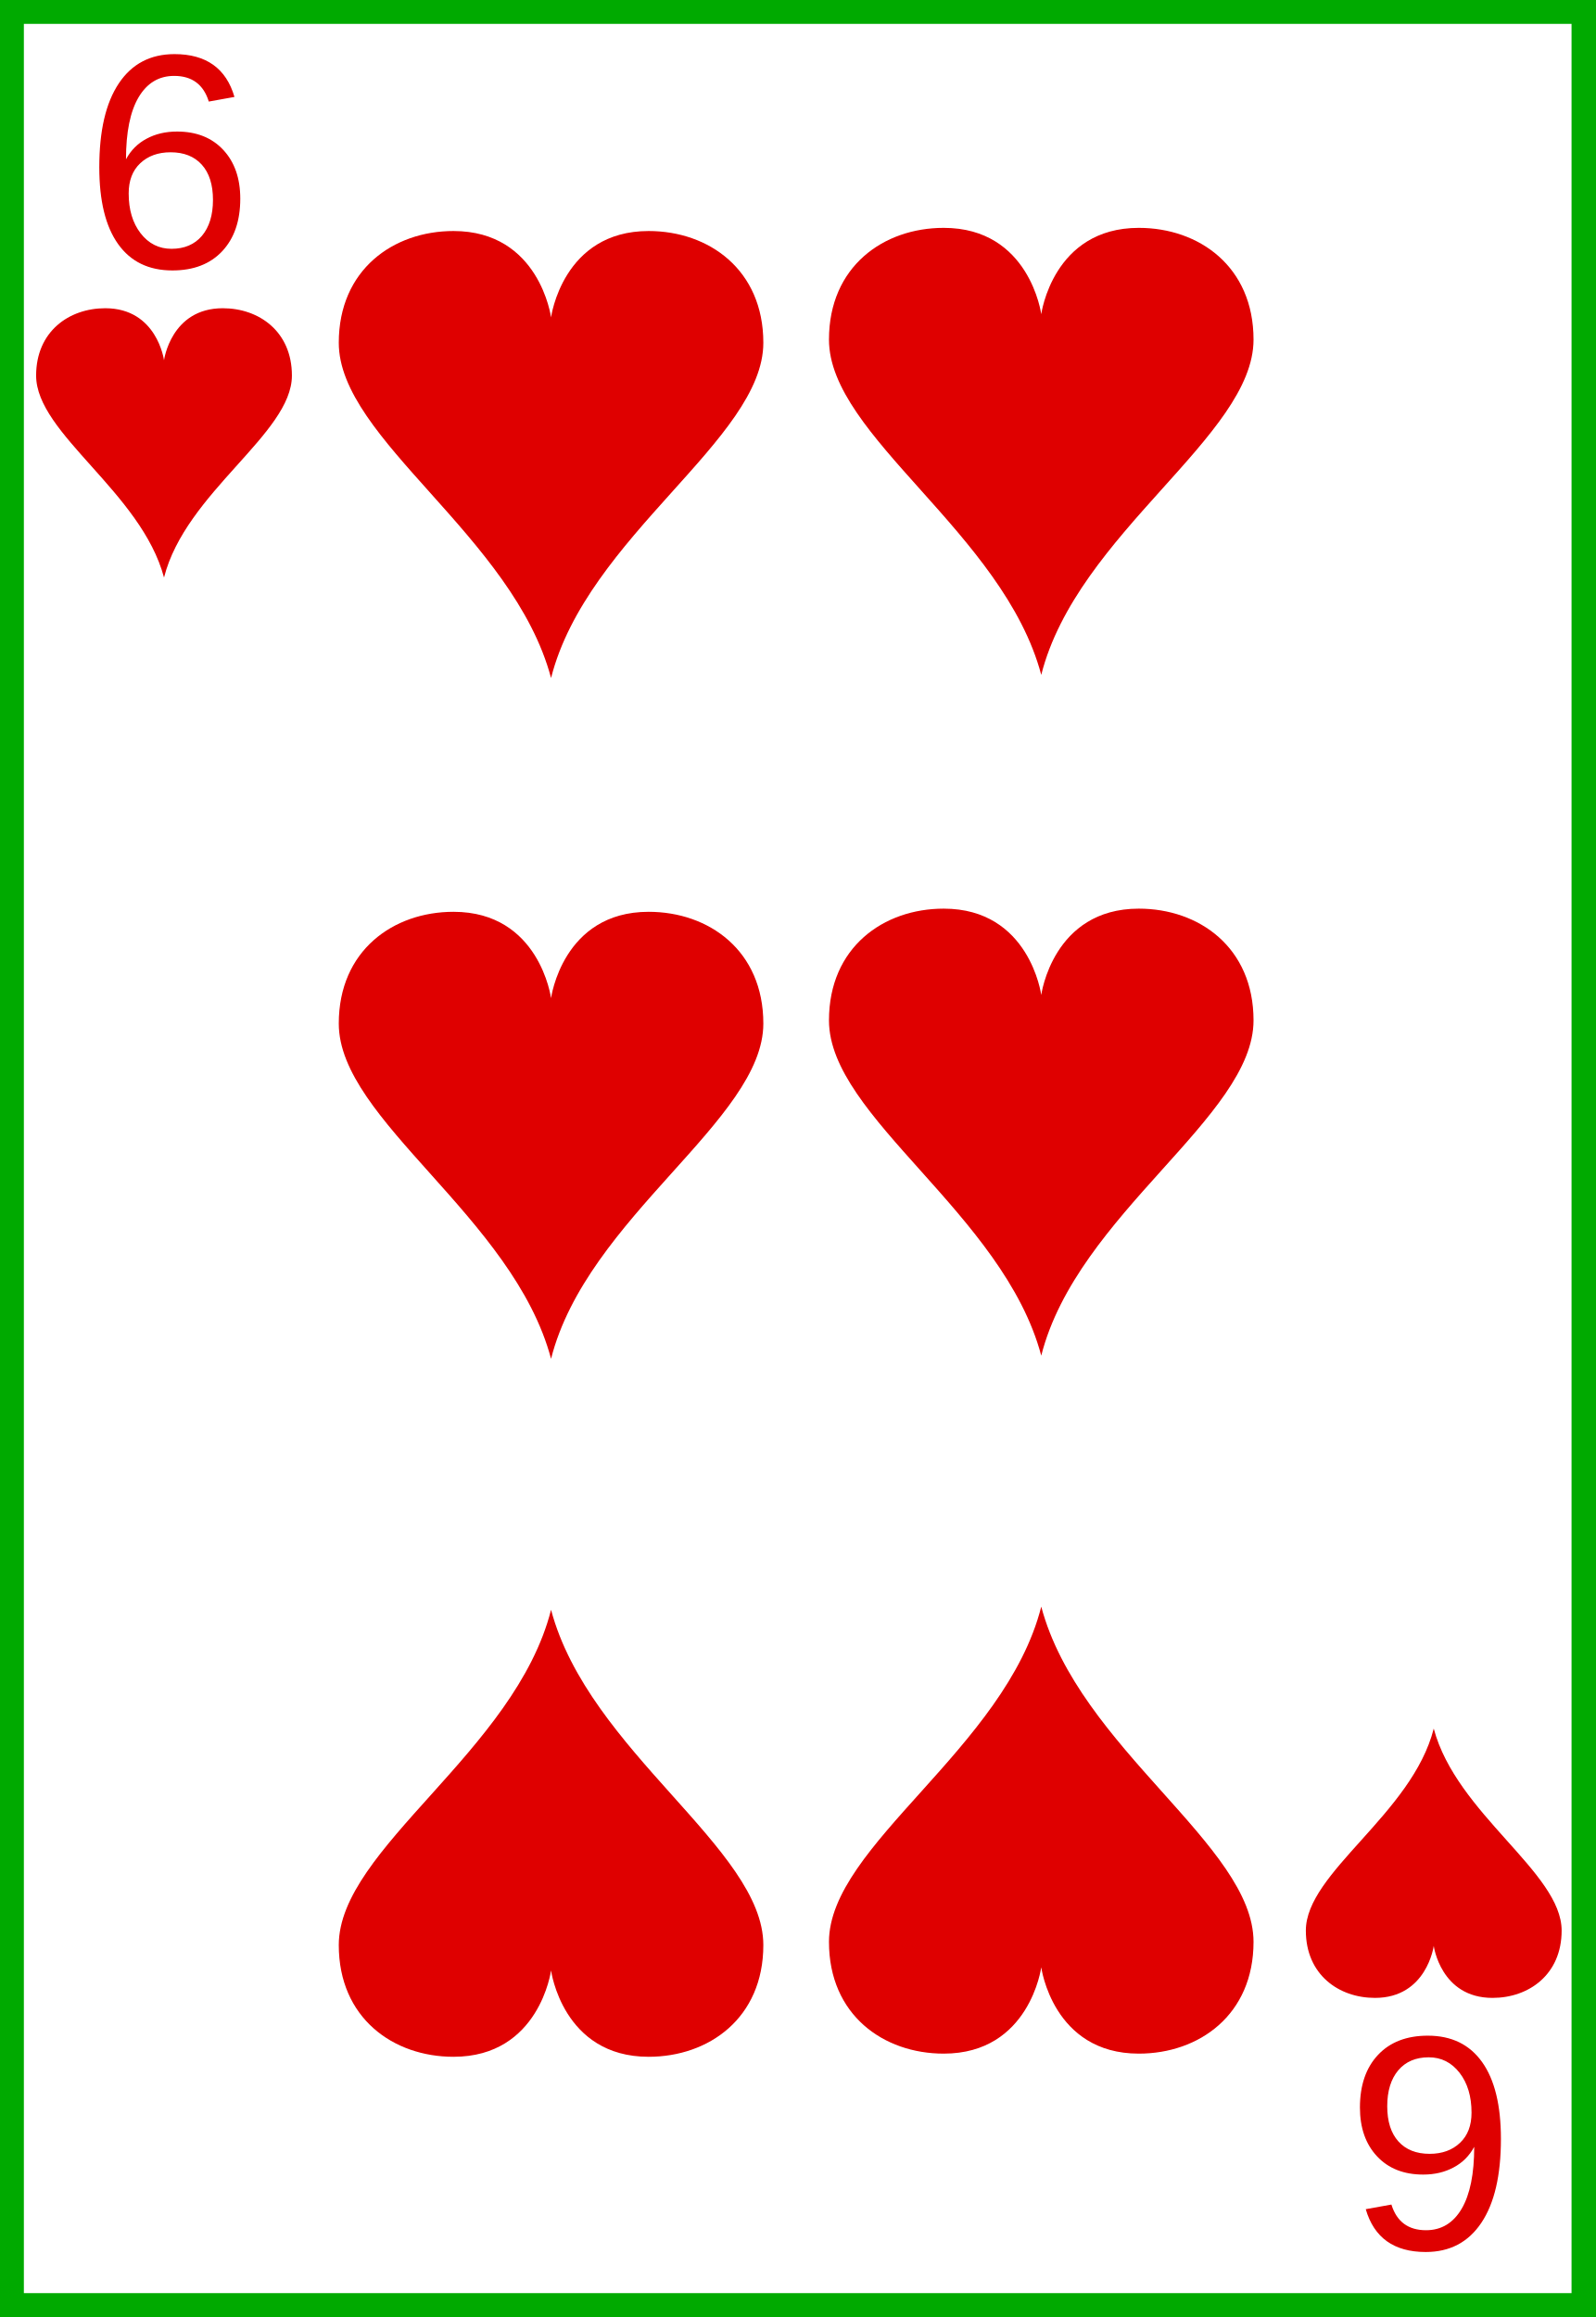
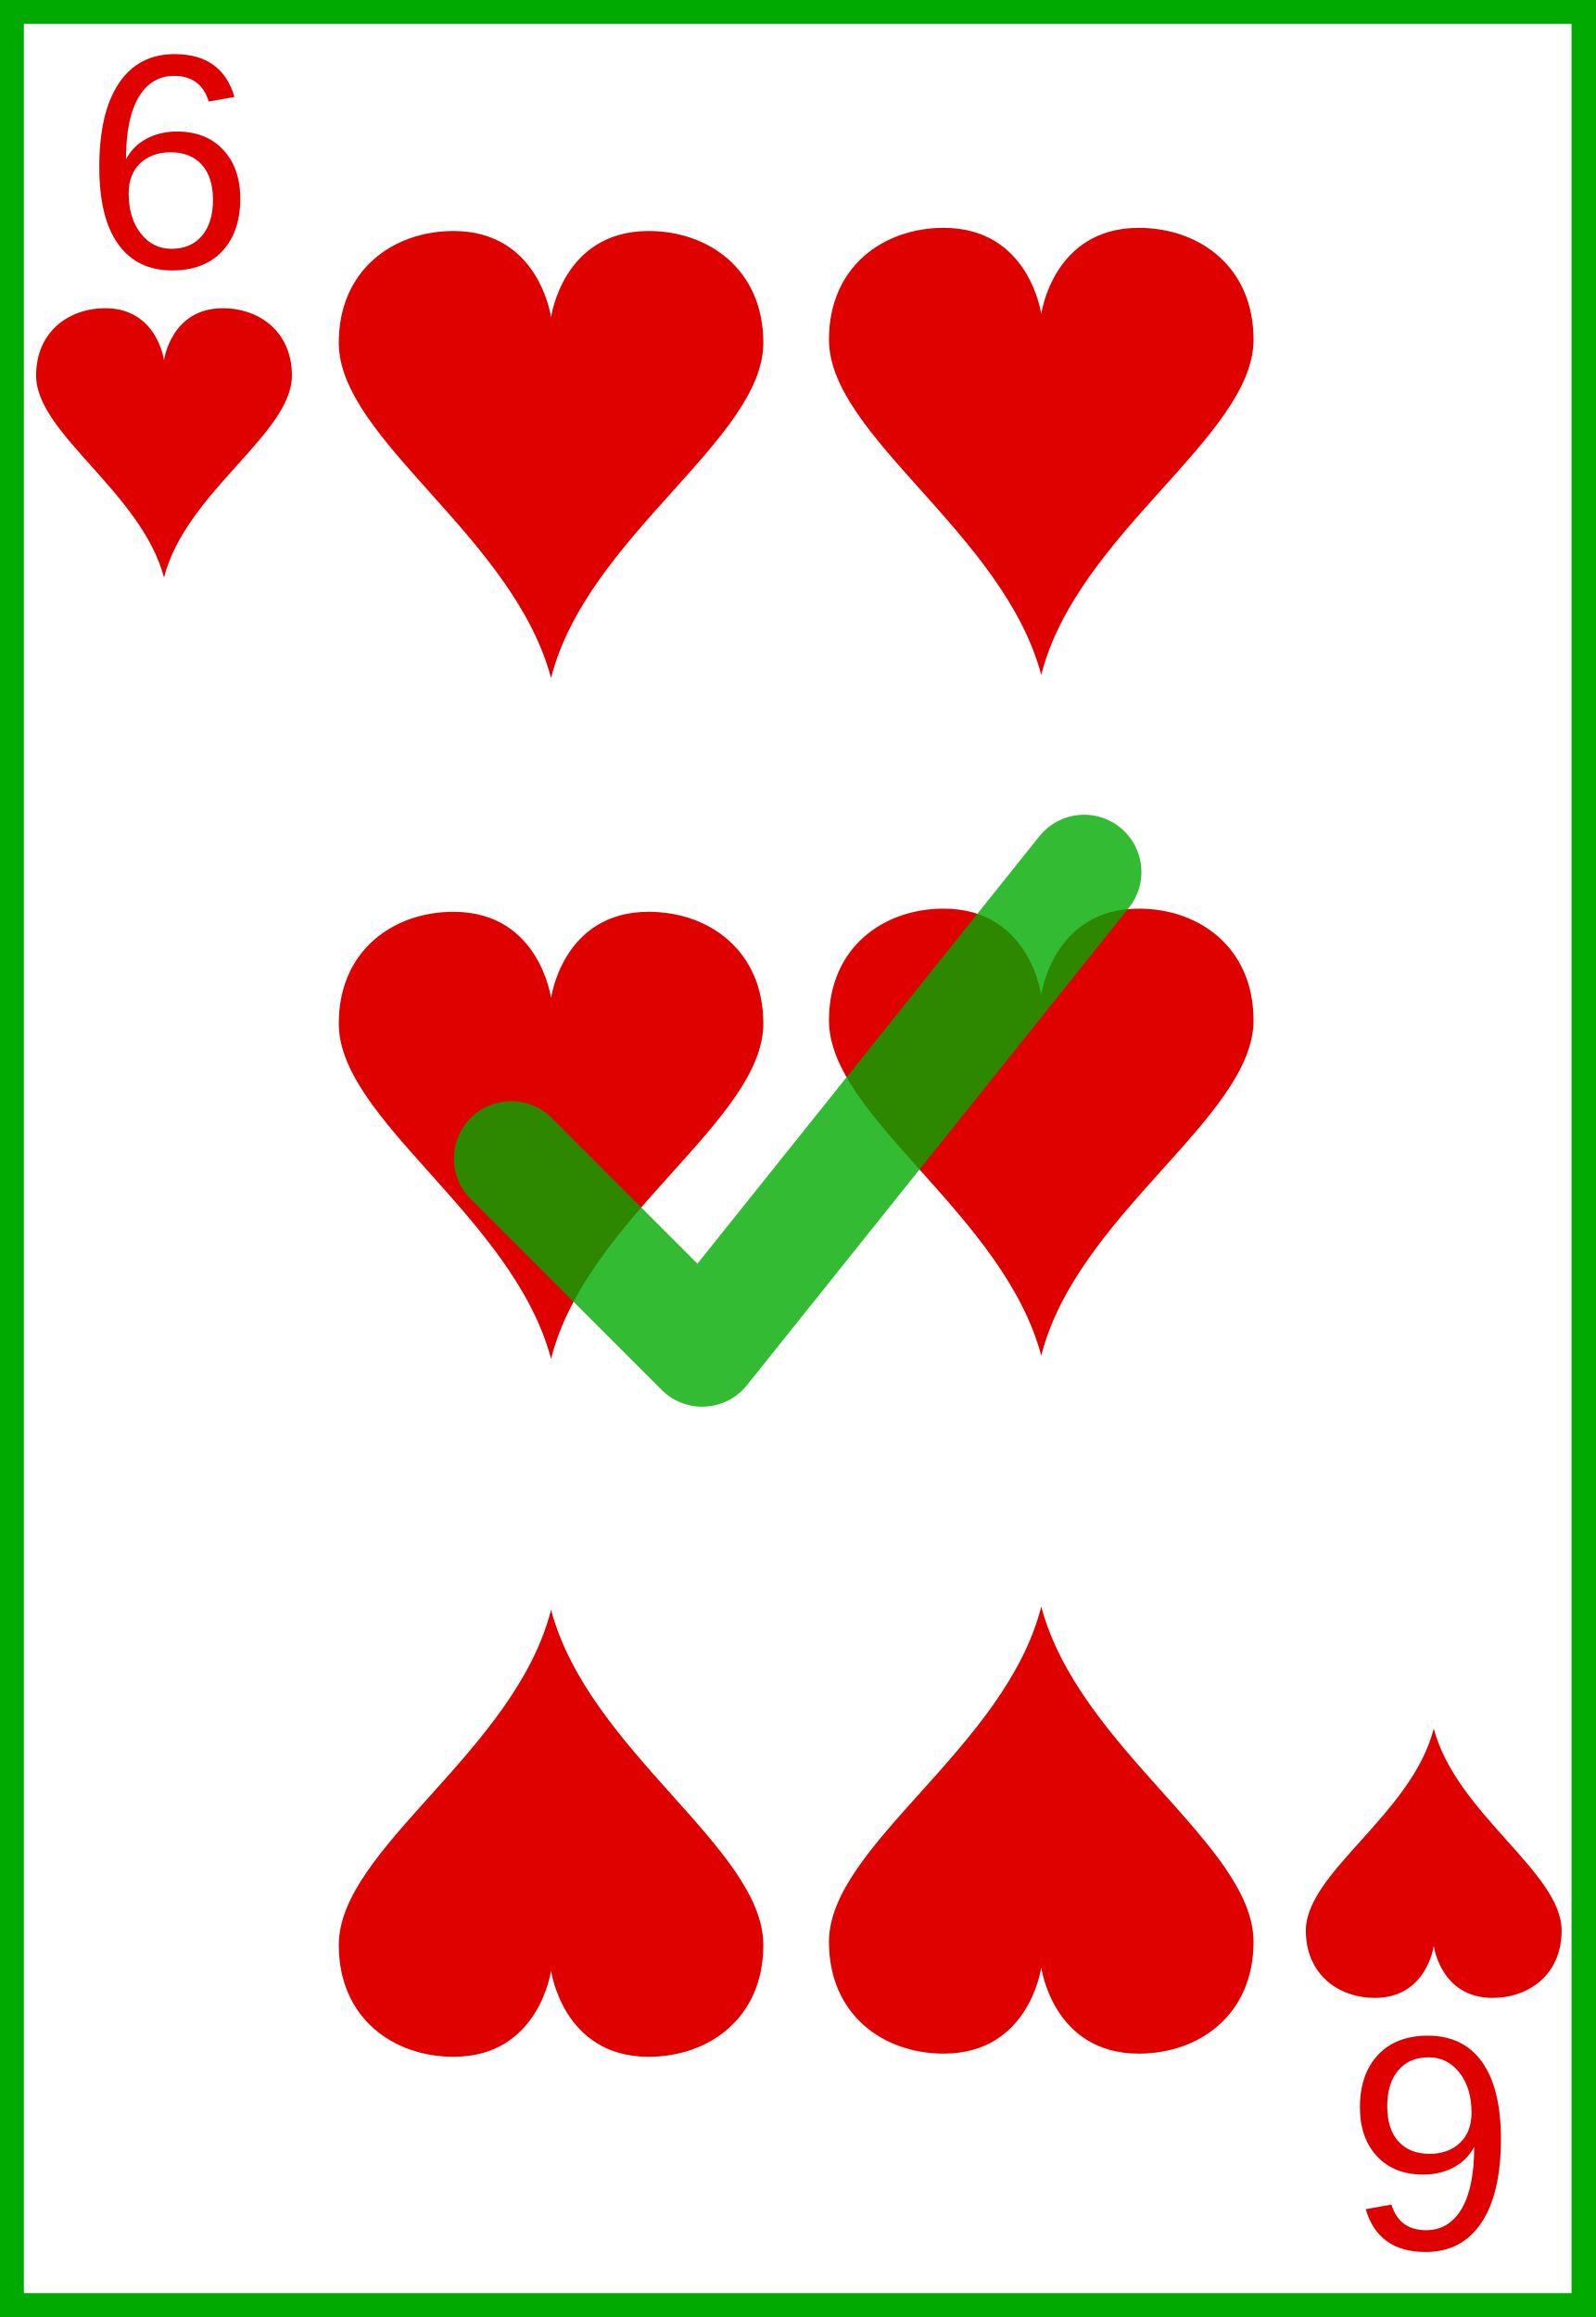
<svg xmlns="http://www.w3.org/2000/svg" xmlns:xlink="http://www.w3.org/1999/xlink" width="167.087pt" height="242.667pt" viewBox="0 0 167.087 242.667" xml:space="preserve" id="svg2" version="1.1">
  <defs id="defs41">
    <radialGradient xlink:href="#linearGradient3773" id="radialGradient3781" cx="-0.158" cy="-8.835" fx="-0.158" fy="-8.835" r="8" gradientTransform="matrix(-1.584269,-0.02349808,0.03071979,-2.477574,-0.2485638,-26.71351)" gradientUnits="userSpaceOnUse" />
    <linearGradient id="linearGradient3773">
      <stop style="stop-color:#000000;stop-opacity:1;" offset="0" id="stop3775" />
      <stop style="stop-color:#000000;stop-opacity:0.649;" offset="1" id="stop3777" />
    </linearGradient>
    <radialGradient xlink:href="#linearGradient3773" id="radialGradient3957" cx="-0.158" cy="-8.835" fx="-0.158" fy="-8.835" r="8" gradientTransform="matrix(-1.584269,-0.02349808,0.03071979,-2.477574,-0.2485638,-26.71351)" gradientUnits="userSpaceOnUse" />
    <linearGradient id="linearGradient3959">
      <stop style="stop-color:#000000;stop-opacity:1;" offset="0" id="stop3961" />
      <stop style="stop-color:#000000;stop-opacity:0.649;" offset="1" id="stop3963" />
    </linearGradient>
    <radialGradient r="81.903" fy="509.476" fx="168.025" cy="509.476" cx="168.025" gradientTransform="matrix(1.25656,-0.7774064,0.3366382,0.5361257,-221.2021,359.2426)" gradientUnits="userSpaceOnUse" id="radialGradient3975" xlink:href="#linearGradient3784-4" />
    <linearGradient id="linearGradient3784-4">
      <stop style="stop-color:#ffffff;stop-opacity:0.435;" offset="0" id="stop3786-8" />
      <stop style="stop-color:#000000;stop-opacity:0;" offset="1" id="stop3788-6" />
    </linearGradient>
    <radialGradient xlink:href="#linearGradient3784-4-5" id="radialGradient3929" gradientUnits="userSpaceOnUse" gradientTransform="matrix(1.25656,-0.7774064,0.3366382,0.5361257,-221.2021,359.2426)" cx="168.025" cy="509.476" fx="168.025" fy="509.476" r="81.903" />
    <linearGradient id="linearGradient3784-4-5">
      <stop style="stop-color:#ffffff;stop-opacity:0.489;" offset="0" id="stop3786-8-0" />
      <stop style="stop-color:#000000;stop-opacity:0;" offset="1" id="stop3788-6-3" />
    </linearGradient>
    <radialGradient xlink:href="#linearGradient3784-4-1" id="radialGradient3927" gradientUnits="userSpaceOnUse" gradientTransform="matrix(1.25656,-0.7774064,0.3366382,0.5361257,-221.2021,359.2426)" cx="168.025" cy="509.476" fx="168.025" fy="509.476" r="81.903" />
    <linearGradient id="linearGradient3784-4-1">
      <stop style="stop-color:#ffffff;stop-opacity:0.237;" offset="0" id="stop3786-8-03" />
      <stop style="stop-color:#000000;stop-opacity:0;" offset="1" id="stop3788-6-6" />
    </linearGradient>
    <radialGradient xlink:href="#linearGradient3768" id="radialGradient3776" cx="-0.206" cy="-4.579" fx="-0.206" fy="-4.579" r="8" gradientTransform="matrix(-1,0,0,-1.720176,-0.4120407,-13.02719)" gradientUnits="userSpaceOnUse" />
    <linearGradient id="linearGradient3768">
      <stop style="stop-color:#df0000;stop-opacity:1;" offset="0" id="stop3770" />
      <stop style="stop-color:#df0000;stop-opacity:0.672;" offset="1" id="stop3772" />
    </linearGradient>
    <radialGradient r="81.903" fy="511.223" fx="171.487" cy="511.223" cx="171.487" gradientTransform="matrix(1.152989,-0.6739155,0.3948202,0.6754904,-233.6326,270.4008)" gradientUnits="userSpaceOnUse" id="radialGradient4013" xlink:href="#linearGradient3784-4-6" />
    <linearGradient id="linearGradient3784-4-6">
      <stop style="stop-color:#ffffff;stop-opacity:0.313;" offset="0" id="stop3786-8-8" />
      <stop style="stop-color:#000000;stop-opacity:0;" offset="1" id="stop3788-6-8" />
    </linearGradient>
    <radialGradient r="81.903" fy="492.632" fx="159.354" cy="492.632" cx="159.354" gradientTransform="matrix(1.089478,-0.715138,0.4464527,0.6562658,-244.9333,290.9185)" gradientUnits="userSpaceOnUse" id="radialGradient4013-8" xlink:href="#linearGradient3784-4-2" />
    <linearGradient id="linearGradient3784-4-2">
      <stop style="stop-color:#ffffff;stop-opacity:0.29;" offset="0" id="stop3786-8-1" />
      <stop style="stop-color:#000000;stop-opacity:0;" offset="1" id="stop3788-6-5" />
    </linearGradient>
    <radialGradient r="81.903" fy="492.632" fx="159.354" cy="492.632" cx="159.354" gradientTransform="matrix(1.089478,-0.715138,0.4464527,0.6562658,-244.9333,290.9185)" gradientUnits="userSpaceOnUse" id="radialGradient3073" xlink:href="#linearGradient3784-4-2" />
  </defs>
  <g id="Layer_x0020_1" style="fill-rule:nonzero;clip-rule:nonzero;stroke:#000000;stroke-miterlimit:4;">
    <path style="fill:#FFFFFF;stroke-width:0.5;" d="M166.837,235.548c0,3.777-3.087,6.869-6.871,6.869H7.111c-3.775,0-6.861-3.092-6.861-6.869V7.12C0.25,3.343,3.336,0.25,7.111,0.25h152.855    c3.784,0,6.871,3.093,6.871,6.87v228.428z" id="path5" />
    <g style="stroke:none;" id="g7">
      <g id="g9">
				
			</g>
    </g>
    <g id="g15">
			
		</g>
    <g id="g19">
			
		</g>
    <g style="stroke:none;" id="g23">
      <g id="g25">
				
			</g>
    </g>
    <g style="stroke:none;" id="g31">
      <g id="g33">
				
			</g>
    </g>
  </g>
  <text xml:space="preserve" style="font-size:32px;font-style:normal;font-weight:normal;line-height:125%;letter-spacing:0px;word-spacing:0px;fill:#df0000;fill-opacity:1;stroke:none;font-family:Bitstream Vera Sans" x="8.775" y="28.013" id="text3788">
    <tspan id="tspan3790" x="8.775" y="28.013" style="font-style:normal;font-variant:normal;font-weight:normal;font-stretch:normal;fill:#df0000;fill-opacity:1;font-family:Arial;-inkscape-font-specification:Arial">6</tspan>
  </text>
  <g transform="matrix(1.674307,0,0,1.566992,17.17751,46.38532)" id="layer1-9-6" style="fill:#df0000;fill-opacity:1">
    <path style="fill:#df0000;fill-opacity:1" id="hl-8" d="M 3.676,-9 C 0.433,-9 0,-5.523 0,-5.523 0,-5.523 -0.433,-9 -3.676,-9 -5.946,-9 -8,-7.441 -8,-4.5 -8,-0.614 -1.421,3.294 0,9 1.352,3.299 8,-0.614 8,-4.5 8,-7.441 5.946,-9 3.676,-9 z" />
  </g>
  <text xml:space="preserve" style="font-size:32px;font-style:normal;font-weight:normal;line-height:125%;letter-spacing:0px;word-spacing:0px;fill:#df0000;fill-opacity:1;stroke:none;font-family:Bitstream Vera Sans" x="-158.818" y="-213.515" id="text3788-4" transform="scale(-1,-1)">
    <tspan id="tspan3790-3" x="-158.818" y="-213.515" style="font-style:normal;font-variant:normal;font-weight:normal;font-stretch:normal;fill:#df0000;fill-opacity:1;font-family:Arial;-inkscape-font-specification:Arial">6</tspan>
  </text>
  <g transform="matrix(-1.674307,0,0,-1.566992,150.156,195.1431)" id="layer1-9-6-5" style="fill:#df0000;fill-opacity:1">
    <path style="fill:#df0000;fill-opacity:1" id="hl-8-1" d="M 3.676,-9 C 0.433,-9 0,-5.523 0,-5.523 0,-5.523 -0.433,-9 -3.676,-9 -5.946,-9 -8,-7.441 -8,-4.5 -8,-0.614 -1.421,3.294 0,9 1.352,3.299 8,-0.614 8,-4.5 8,-7.441 5.946,-9 3.676,-9 z" />
  </g>
  <g transform="matrix(2.779008,0,0,2.600887,57.71227,47.60377)" id="layer1-9-6-8" style="fill:#df0000;fill-opacity:1">
    <path style="fill:#df0000;fill-opacity:1" id="hl-8-8" d="M 3.676,-9 C 0.433,-9 0,-5.523 0,-5.523 0,-5.523 -0.433,-9 -3.676,-9 -5.946,-9 -8,-7.441 -8,-4.5 -8,-0.614 -1.421,3.294 0,9 1.352,3.299 8,-0.614 8,-4.5 8,-7.441 5.946,-9 3.676,-9 z" />
  </g>
  <g transform="matrix(-2.779008,0,0,-2.600887,57.71227,192.0062)" id="layer1-9-6-8-9" style="fill:#df0000;fill-opacity:1">
    <path style="fill:#df0000;fill-opacity:1" id="hl-8-8-5" d="M 3.676,-9 C 0.433,-9 0,-5.523 0,-5.523 0,-5.523 -0.433,-9 -3.676,-9 -5.946,-9 -8,-7.441 -8,-4.5 -8,-0.614 -1.421,3.294 0,9 1.352,3.299 8,-0.614 8,-4.5 8,-7.441 5.946,-9 3.676,-9 z" />
  </g>
  <g transform="matrix(2.779008,0,0,2.600887,57.71227,118.9046)" id="layer1-9-6-8-8" style="fill:#df0000;fill-opacity:1">
    <path style="fill:#df0000;fill-opacity:1" id="hl-8-8-8" d="M 3.676,-9 C 0.433,-9 0,-5.523 0,-5.523 0,-5.523 -0.433,-9 -3.676,-9 -5.946,-9 -8,-7.441 -8,-4.5 -8,-0.614 -1.421,3.294 0,9 1.352,3.299 8,-0.614 8,-4.5 8,-7.441 5.946,-9 3.676,-9 z" />
  </g>
  <g transform="matrix(2.779008,0,0,2.600887,109.0504,47.27278)" id="layer1-9-6-8-88" style="fill:#df0000;fill-opacity:1">
    <path style="fill:#df0000;fill-opacity:1" id="hl-8-8-4" d="M 3.676,-9 C 0.433,-9 0,-5.523 0,-5.523 0,-5.523 -0.433,-9 -3.676,-9 -5.946,-9 -8,-7.441 -8,-4.5 -8,-0.614 -1.421,3.294 0,9 1.352,3.299 8,-0.614 8,-4.5 8,-7.441 5.946,-9 3.676,-9 z" />
  </g>
  <g transform="matrix(-2.779008,0,0,-2.600887,109.0504,191.6752)" id="layer1-9-6-8-9-3" style="fill:#df0000;fill-opacity:1">
    <path style="fill:#df0000;fill-opacity:1" id="hl-8-8-5-1" d="M 3.676,-9 C 0.433,-9 0,-5.523 0,-5.523 0,-5.523 -0.433,-9 -3.676,-9 -5.946,-9 -8,-7.441 -8,-4.5 -8,-0.614 -1.421,3.294 0,9 1.352,3.299 8,-0.614 8,-4.5 8,-7.441 5.946,-9 3.676,-9 z" />
  </g>
  <g transform="matrix(2.779008,0,0,2.600887,109.0504,118.5736)" id="layer1-9-6-8-8-4" style="fill:#df0000;fill-opacity:1">
    <path style="fill:#df0000;fill-opacity:1" id="hl-8-8-8-9" d="M 3.676,-9 C 0.433,-9 0,-5.523 0,-5.523 0,-5.523 -0.433,-9 -3.676,-9 -5.946,-9 -8,-7.441 -8,-4.5 -8,-0.614 -1.421,3.294 0,9 1.352,3.299 8,-0.614 8,-4.5 8,-7.441 5.946,-9 3.676,-9 z" />
  </g>
+   <path d="M 53.54 121.33 L 73.54 141.33 L 113.54 91.33" fill="none" stroke="#00AA00" stroke-width="12" stroke-linecap="round" stroke-linejoin="round" opacity="0.8" />
  <rect x="0" y="0" width="167.087" height="242.667" fill="none" stroke="#00AA00" stroke-width="5" />
</svg>
